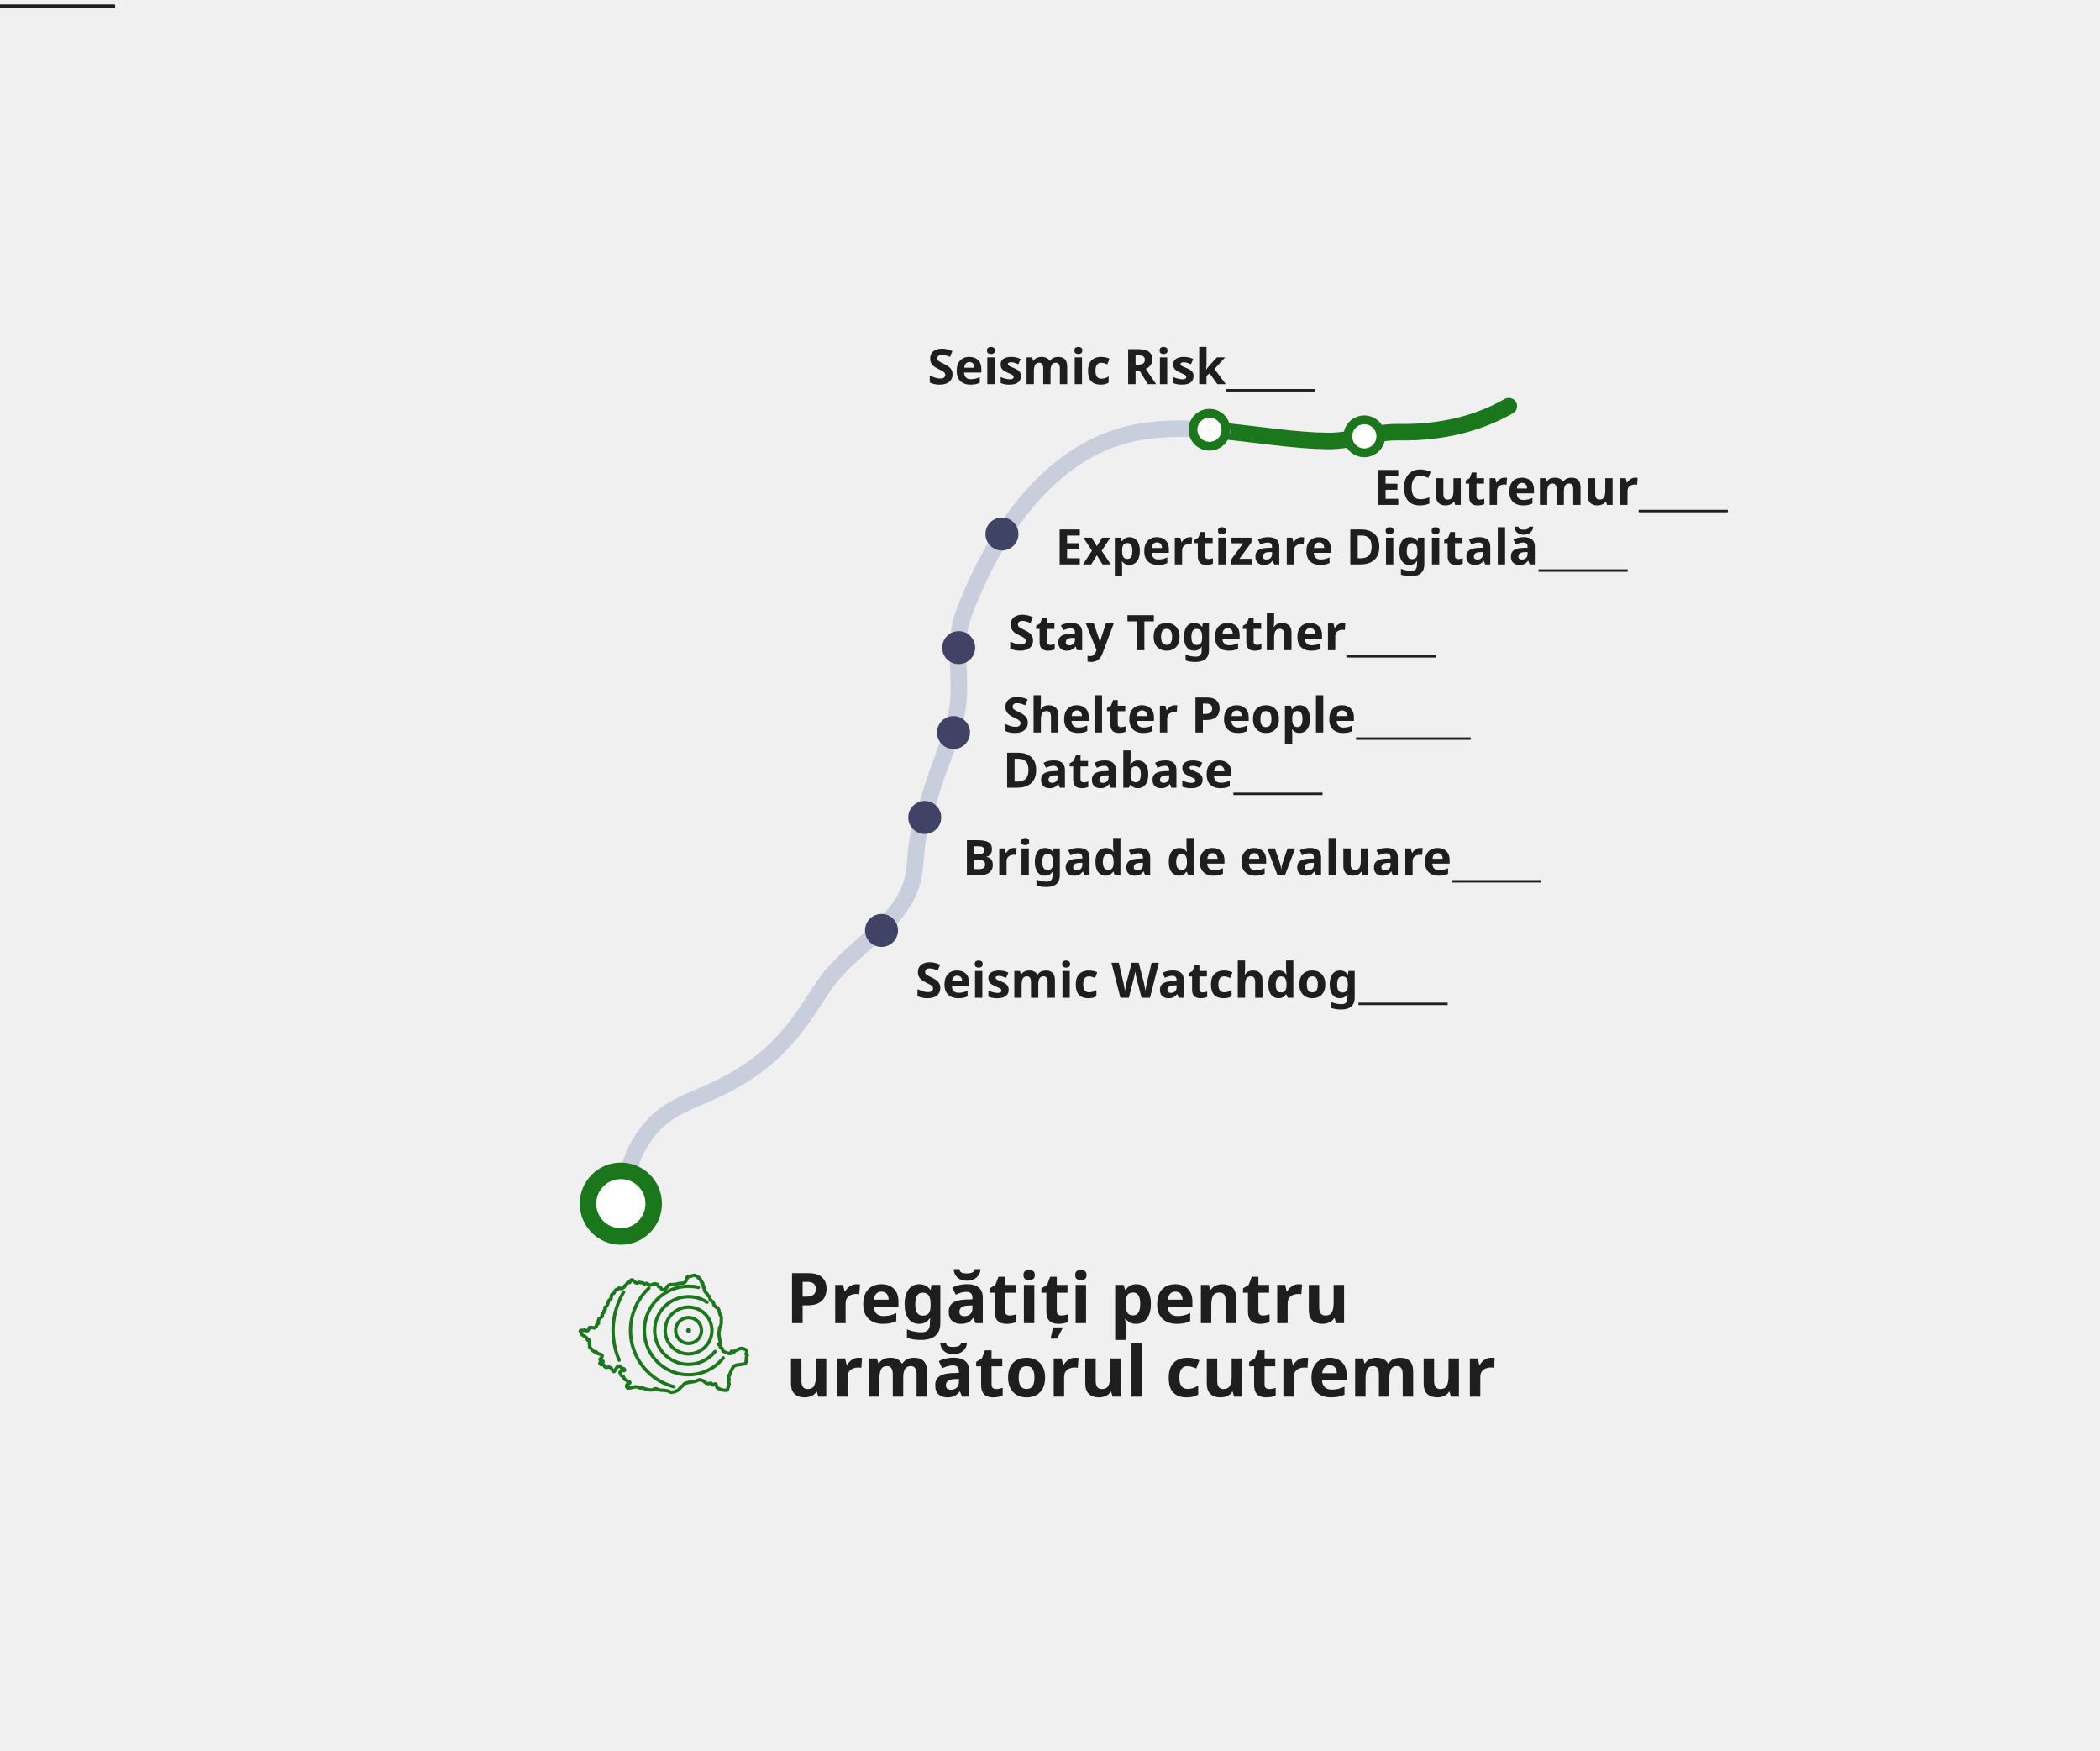
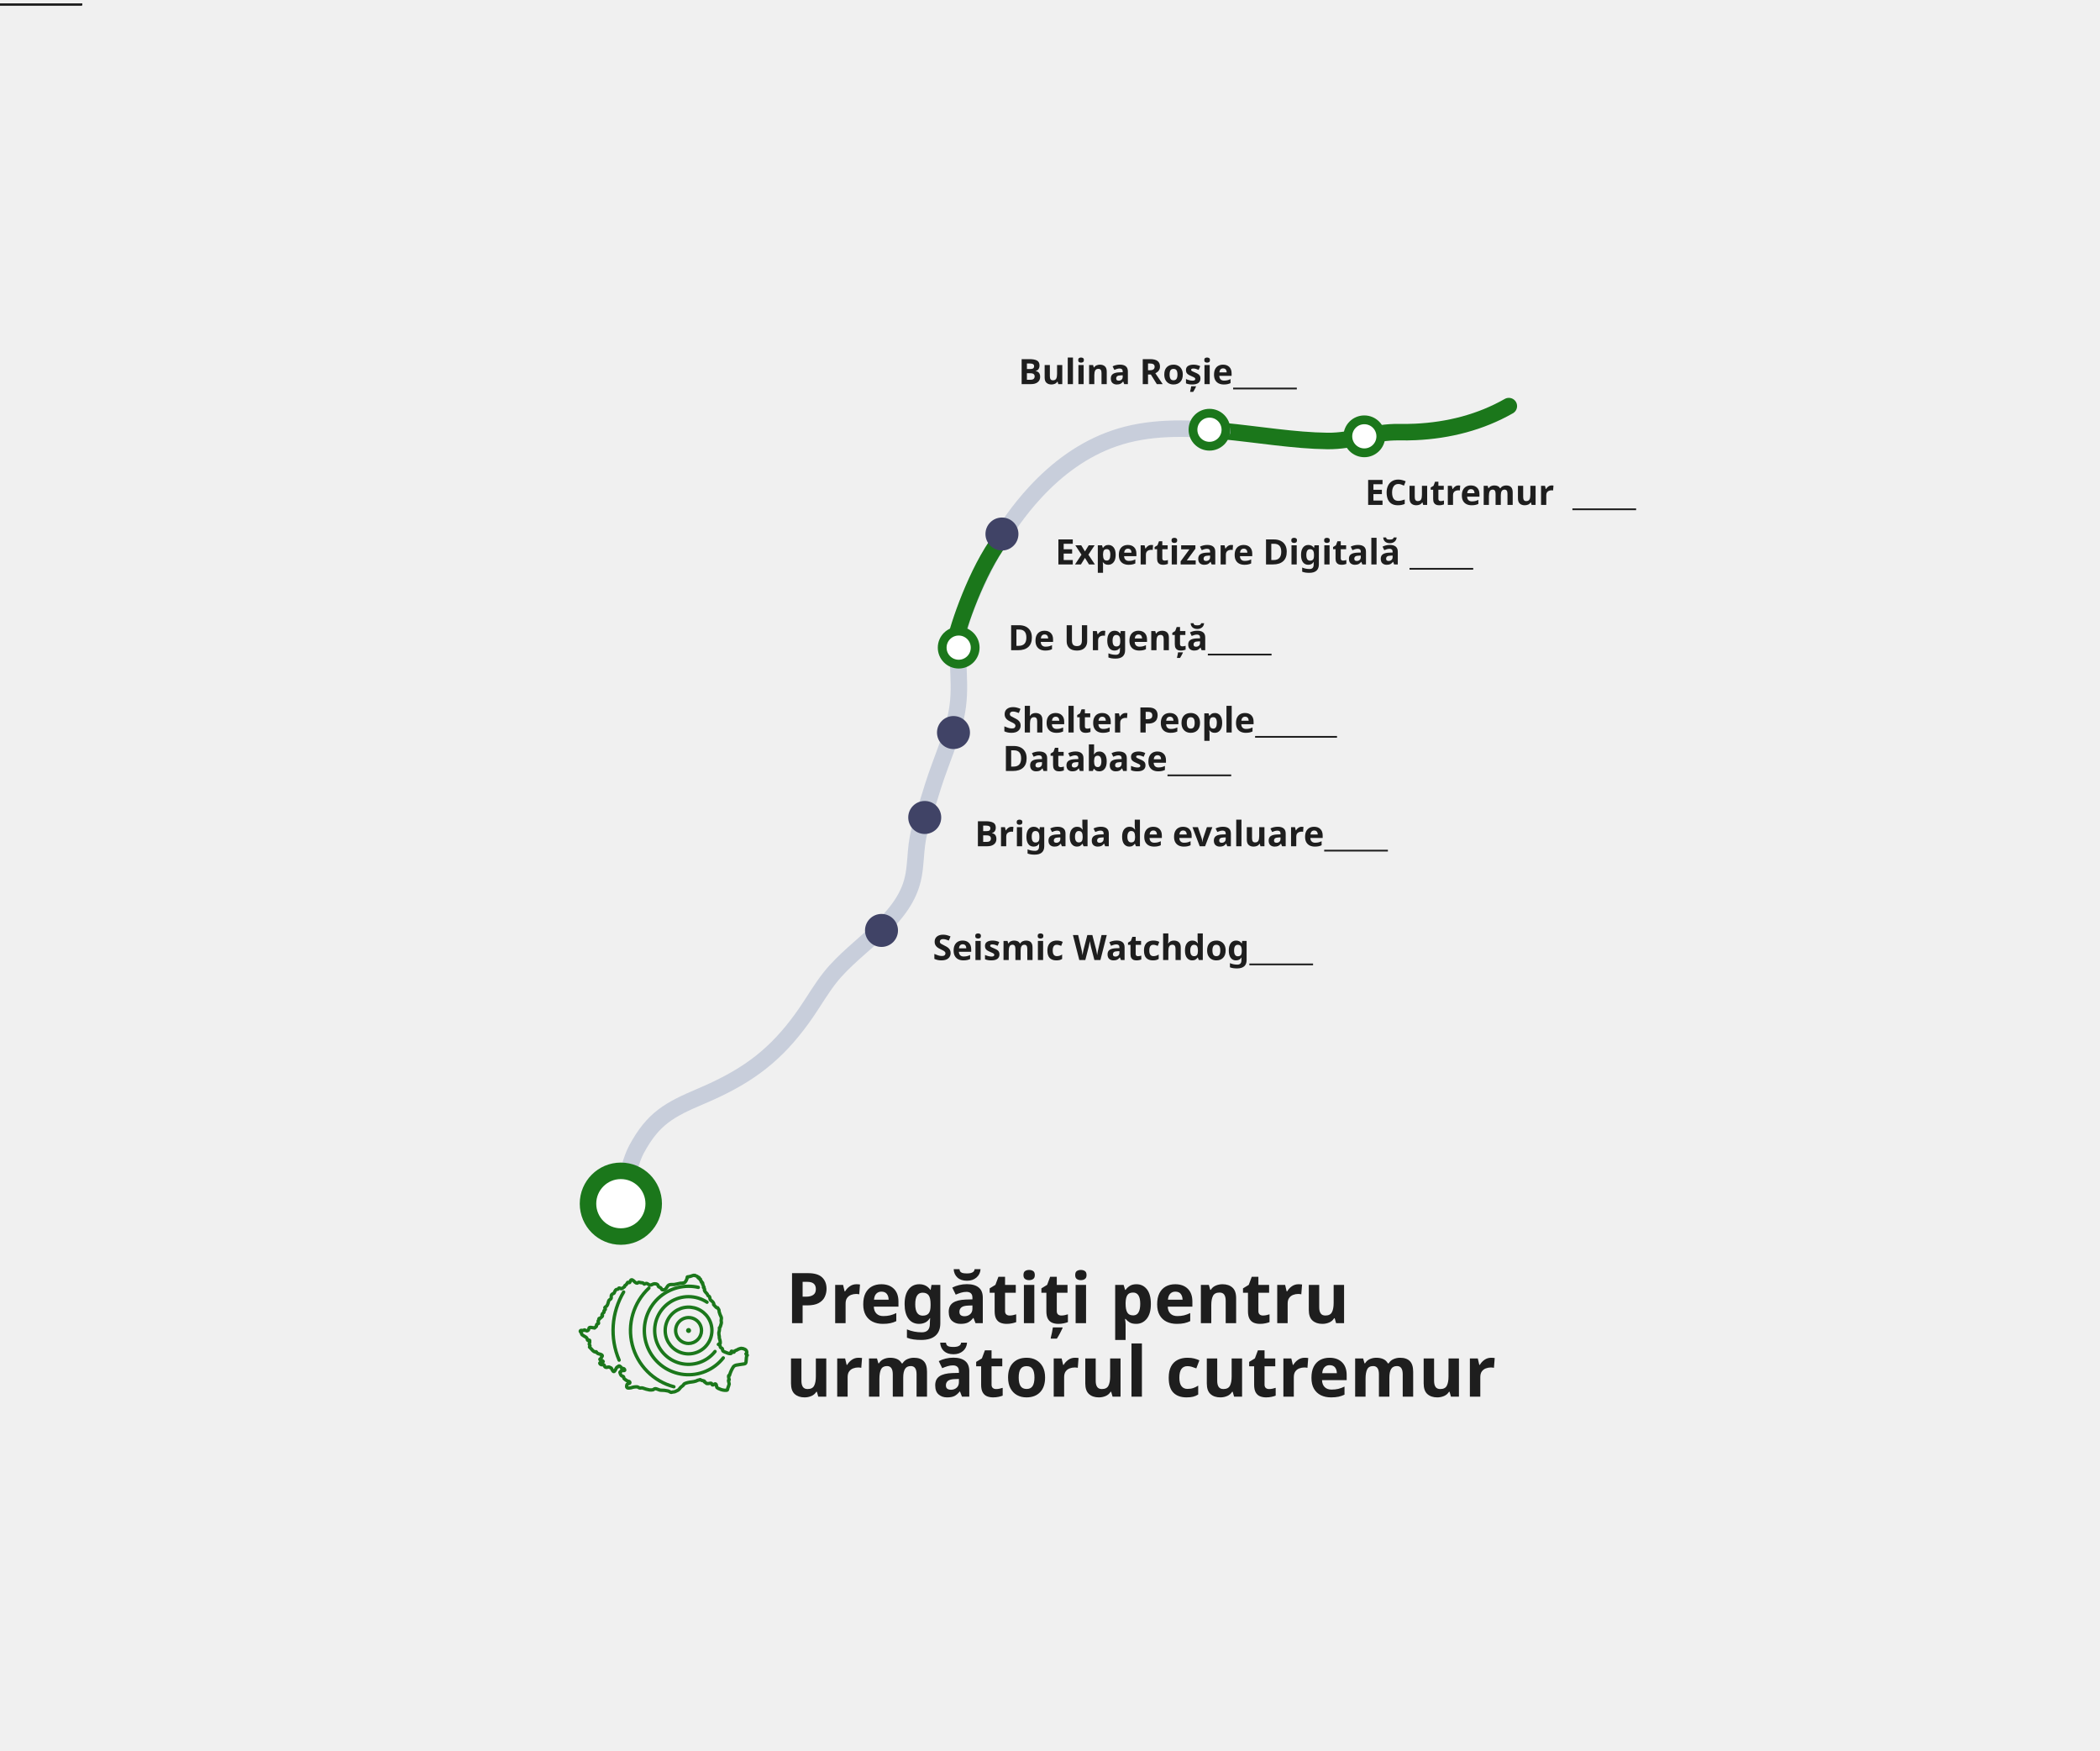
<svg xmlns="http://www.w3.org/2000/svg" viewBox="0 0 1200 1000" fill="none">
  <g id="segment-environment-02-pregatiti-pentru-urmatorul-cutremur">
    <g id="Group 1171">
      <g id="Group 1119">
        <path id="Vector" d="M862.188 232C846.105 241.172 827.861 245.872 808.863 246.751C805.797 246.902 802.731 246.927 799.641 246.877C784.764 246.625 773.154 252.104 758.554 251.928C739.556 251.702 719 248.183 698.494 246.198" stroke="#1B771B" stroke-width="9.428" stroke-miterlimit="10" stroke-linecap="round" stroke-linejoin="round" />
        <path id="Vector_2" d="M698.468 246.199C677.234 244.163 656.024 243.761 636.65 250.471C619.159 256.502 604.132 267.609 591.467 281.33C573.022 301.308 559.552 326.864 550.707 350.587C544.977 365.941 548.571 381.22 547.842 397.026C547.741 399.137 547.565 401.273 547.289 403.409C545.153 419.291 537.79 434.193 533.116 449.195C530.502 457.588 527.914 465.755 525.552 474.224C523.944 479.979 523.592 485.306 523.165 490.709C522.913 493.699 522.662 496.69 522.109 499.781C517.686 525.539 489.742 539.033 474.413 558.282C469.312 564.69 465.266 571.802 460.617 578.537C459.009 580.874 457.401 583.085 455.767 585.221C440.664 604.998 424.858 615.929 400.608 626.233C382.515 633.922 373.217 638.898 363.668 656.69C357.787 667.671 355.149 691.217 352.561 699.711" stroke="#C8CEDB" stroke-width="9.428" stroke-miterlimit="10" stroke-linecap="round" stroke-linejoin="round" />
+         <path id="Vector 2" d="M546 365.5C549 353 560.5 321 574.319 305.066" stroke="#1B771B" stroke-width="9.43" />
        <path id="Vector_3" d="M354.772 706.421C365.139 706.421 373.544 698.016 373.544 687.649C373.544 677.282 365.139 668.877 354.772 668.877C344.404 668.877 336 677.282 336 687.649C336 698.016 344.404 706.421 354.772 706.421Z" fill="white" stroke="#1B771B" stroke-width="9.428" stroke-miterlimit="10" stroke-linecap="round" stroke-linejoin="round" />
        <path id="Vector_4" d="M503.715 540.968C508.919 540.968 513.138 536.749 513.138 531.545C513.138 526.34 508.919 522.121 503.715 522.121C498.51 522.121 494.291 526.34 494.291 531.545C494.291 536.749 498.51 540.968 503.715 540.968Z" fill="#404366" />
        <path id="Vector_5" d="M528.417 476.435C533.621 476.435 537.84 472.216 537.84 467.011C537.84 461.807 533.621 457.588 528.417 457.588C523.212 457.588 518.993 461.807 518.993 467.011C518.993 472.216 523.212 476.435 528.417 476.435Z" fill="#404366" />
-         <path id="Vector_6" d="M544.851 427.911C550.056 427.911 554.275 423.692 554.275 418.487C554.275 413.283 550.056 409.063 544.851 409.063C539.647 409.063 535.428 413.283 535.428 418.487C535.428 423.692 539.647 427.911 544.851 427.911Z" fill="#404366" />
-         <path id="Vector_7" d="M547.818 379.411C553.023 379.411 557.242 375.192 557.242 369.988C557.242 364.783 553.023 360.564 547.818 360.564C542.614 360.564 538.395 364.783 538.395 369.988C538.395 375.192 542.614 379.411 547.818 379.411Z" fill="#404366" />
+         <path id="Vector_6" d="M544.851 427.911C550.056 427.911 554.275 423.691 554.275 418.487C554.275 413.282 550.056 409.063 544.851 409.063C539.647 409.063 535.428 413.282 535.428 418.487C535.428 423.691 539.647 427.911 544.851 427.911Z" fill="#404366" />
+         <path id="Vector_7" d="M547.818 379.411C553.023 379.411 557.242 375.192 557.242 369.988C557.242 364.783 553.023 360.564 547.818 360.564C542.614 360.564 538.395 364.783 538.395 369.988C538.395 375.192 542.614 379.411 547.818 379.411Z" fill="white" stroke="#1B771B" stroke-width="5.026" stroke-miterlimit="10" stroke-linecap="round" stroke-linejoin="round" />
        <path id="Vector_8" d="M572.545 314.5C577.749 314.5 581.968 310.281 581.968 305.077C581.968 299.872 577.749 295.653 572.545 295.653C567.34 295.653 563.121 299.872 563.121 305.077C563.121 310.281 567.34 314.5 572.545 314.5Z" fill="#404366" />
-         <path id="Vector_9" d="M691.131 254.919C696.335 254.919 700.554 250.699 700.554 245.495C700.554 240.291 696.335 236.071 691.131 236.071C685.926 236.071 681.707 240.291 681.707 245.495C681.707 250.699 685.926 254.919 691.131 254.919Z" fill="white" stroke="#1B771B" stroke-width="5.026" stroke-miterlimit="10" stroke-linecap="round" stroke-linejoin="round" />
+         <path id="Vector_9" d="M691.131 254.919C696.335 254.919 700.554 250.699 700.554 245.495C700.554 240.29 696.335 236.071 691.131 236.071C685.926 236.071 681.707 240.29 681.707 245.495C681.707 250.699 685.926 254.919 691.131 254.919Z" fill="white" stroke="#1B771B" stroke-width="5.026" stroke-miterlimit="10" stroke-linecap="round" stroke-linejoin="round" />
        <path id="Vector_10" d="M779.611 258.687C784.816 258.687 789.035 254.468 789.035 249.264C789.035 244.059 784.816 239.84 779.611 239.84C774.407 239.84 770.188 244.059 770.188 249.264C770.188 254.468 774.407 258.687 779.611 258.687Z" fill="white" stroke="#1B771B" stroke-width="5.026" stroke-miterlimit="10" stroke-linecap="round" stroke-linejoin="round" />
      </g>
-       <text class="btn-project" text-decoration="underline" cursor="pointer" data-projectid="1" id="ECutremur" fill="#1E1E1E" xml:space="preserve" style="white-space: pre" font-family="Titillium Web" font-size="28" font-weight="600" letter-spacing="0px">
-         <tspan x="785" y="288.45">ECutremur</tspan>
+       <text class="btn-project" text-decoration="underline" cursor="pointer" data-projectid="1" id="ECutremur" fill="#1E1E1E" xml:space="preserve" style="white-space: pre" font-family="Titillium Web" font-size="20" font-weight="600" letter-spacing="0px">
+         <tspan x="780" y="288.45">ECutremur  </tspan>
      </text>
-       <text class="btn-project" text-decoration="underline" cursor="pointer" data-projectid="2" id="Seismic Risk" fill="#1E1E1E" xml:space="preserve" style="white-space: pre" font-family="Titillium Web" font-size="28" font-weight="600" letter-spacing="0px">
-         <tspan x="530" y="219.45">Seismic Risk</tspan>
+       <text class="btn-project" text-decoration="underline" cursor="pointer" data-projectid="1" id="Bulina RoÈie" fill="#1E1E1E" xml:space="preserve" style="white-space: pre" font-family="Titillium Web" font-size="20" font-weight="600" letter-spacing="0px">
+         <tspan x="582" y="219.45">Bulina Roșie</tspan>
      </text>
-       <text class="btn-project" text-decoration="underline" cursor="pointer" data-projectid="3" id="Expertizare DigitalÄ" fill="#1E1E1E" xml:space="preserve" style="white-space: pre" font-family="Titillium Web" font-size="28" font-weight="600" letter-spacing="0px">
-         <tspan x="603" y="322.45">Expertizare Digitală</tspan>
+       <text class="btn-project" text-decoration="underline" cursor="pointer" data-projectid="1" id="Expertizare DigitalÄ" fill="#1E1E1E" xml:space="preserve" style="white-space: pre" font-family="Titillium Web" font-size="20" font-weight="600" letter-spacing="0px">
+         <tspan x="603" y="322.45">Expertizare Digitală </tspan>
      </text>
-       <text class="btn-project" text-decoration="underline" cursor="pointer" data-projectid="4" id="Stay Together" fill="#1E1E1E" xml:space="preserve" style="white-space: pre" font-family="Titillium Web" font-size="28" font-weight="600" letter-spacing="0px">
-         <tspan x="576" y="371.45">Stay Together</tspan>
+       <text class="btn-project" text-decoration="underline" cursor="pointer" data-projectid="1" id="De UrgenÈÄ" fill="#1E1E1E" xml:space="preserve" style="white-space: pre" font-family="Titillium Web" font-size="20" font-weight="600" letter-spacing="0px">
+         <tspan x="576" y="371.45">De Urgență</tspan>
      </text>
-       <text class="btn-project" text-decoration="underline" cursor="pointer" data-projectid="5" id="Shelter Peopleâ¨Database" fill="#1E1E1E" xml:space="preserve" style="white-space: pre" font-family="Titillium Web" font-size="28" font-weight="600" letter-spacing="0px">
-         <tspan x="573" y="418.45">Shelter People</tspan>
-         <tspan x="573" y="450">Database</tspan>
+       <text class="btn-project" text-decoration="underline" cursor="pointer" data-projectid="1" id="Shelter Peopleâ¨Database" fill="#1E1E1E" xml:space="preserve" style="white-space: pre" font-family="Titillium Web" font-size="20" font-weight="600" letter-spacing="0px">
+         <tspan x="573" y="418.45">Shelter People + </tspan>
+         <tspan x="573" y="440.45">Database</tspan>
      </text>
-       <text class="btn-project" text-decoration="underline" cursor="pointer" data-projectid="6" id="Brigada de evaluare" fill="#1E1E1E" xml:space="preserve" style="white-space: pre" font-family="Titillium Web" font-size="28" font-weight="600" letter-spacing="0px">
-         <tspan x="550" y="500">Brigada de evaluare</tspan>
+       <text class="btn-project" text-decoration="underline" cursor="pointer" data-projectid="1" id="Brigada de evaluare" fill="#1E1E1E" xml:space="preserve" style="white-space: pre" font-family="Titillium Web" font-size="20" font-weight="600" letter-spacing="0px">
+         <tspan x="557" y="483.45">Brigada de evaluare</tspan>
      </text>
-       <text class="btn-project" text-decoration="underline" cursor="pointer" data-projectid="7" id="Seismic Watchdog" fill="#1E1E1E" xml:space="preserve" style="white-space: pre" font-family="Titillium Web" font-size="28" font-weight="600" letter-spacing="0px">
-         <tspan x="523" y="570">Seismic Watchdog</tspan>
+       <text class="btn-project" text-decoration="underline" cursor="pointer" data-projectid="1" id="Seismic Watchdog" fill="#1E1E1E" xml:space="preserve" style="white-space: pre" font-family="Titillium Web" font-size="20" font-weight="600" letter-spacing="0px">
+         <tspan x="533" y="548.45">Seismic+ Watchdog</tspan>
      </text>
      <text id="PregÄtiÈi pentru â¨urmÄtorul cutremur" fill="#1E1E1E" xml:space="preserve" style="white-space: pre" font-family="Titillium Web" font-size="40" font-weight="600" letter-spacing="0px">
-         <tspan x="449" y="755.9">Pregătiți pentru</tspan>
+         <tspan x="449" y="755.9">Pregătiți pentru  + </tspan>
        <tspan x="449" y="797.9">următorul cutremur</tspan>
      </text>
      <g id="icon-pregatiti-pentru-urmatorul-cutremur 1">
-         <path id="Vector_11" d="M416.999 785.269C416.999 785.43 416.886 785.591 416.87 785.768C415.807 785.188 416.628 788.007 416.677 788.248C415.823 787.942 416.677 790.246 416.677 790.648C416.464 791.487 416.195 792.31 415.871 793.113C415.71 793.966 415.871 794.224 414.937 794.256C413.612 794.307 412.296 794.031 411.104 793.451C410.57 793.296 410.08 793.02 409.67 792.645C409.364 792.227 409.525 791.035 408.978 790.68C408.43 790.326 407.979 791.083 407.625 791.164C406.562 791.389 407.094 790.616 406.417 790.246C406.095 790.085 405.386 790.358 405 790.374C404.61 790.431 404.214 790.431 403.824 790.374C403.599 790.278 403.599 790.181 403.405 790.052C403.248 789.949 403.098 789.836 402.954 789.714C402.809 789.585 402.697 789.601 402.552 789.456C402.407 789.311 402.552 789.118 402.552 789.102C402.149 788.78 401.537 788.812 400.941 788.587C400.683 788.587 400.458 788.232 400.2 788.168C399.942 788.104 399.846 788.297 399.636 788.313C398.968 788.416 398.324 788.639 397.736 788.973C396.871 789.247 395.981 789.43 395.079 789.521C393.773 789.624 392.491 789.928 391.278 790.423C390.73 790.68 390.666 791.115 390.295 791.502C389.925 791.889 389.345 792.13 388.975 792.565C388.266 793.402 387.831 794.176 386.8 794.514C386.412 794.664 386.036 794.842 385.673 795.045C385.258 795.158 384.831 795.223 384.401 795.238C383.756 795.367 383.643 795.593 382.983 795.238C382.59 794.955 382.148 794.747 381.679 794.626C380.385 794.327 379.06 794.187 377.733 794.208C376.525 794.208 375.414 793.241 374.302 793.354C373.851 793.354 373.577 793.821 373.159 793.95C372.507 794.079 371.839 794.112 371.178 794.047C369.854 793.803 368.556 793.442 367.296 792.967C366.7 792.774 366.411 792.967 365.814 792.967C365.219 792.967 364.751 792.436 364.204 792.307C363.006 792.219 361.803 792.389 360.677 792.807C359.259 793.048 357.697 793.306 358.148 791.454C358.325 790.713 358.422 790.713 359.082 790.487C359.743 790.262 360.194 790.133 359.855 789.489C359.678 789.118 358.97 789.15 358.583 788.957C357.94 788.623 357.34 788.212 356.795 787.733C356.248 787.266 356.618 787.266 356.377 786.702C356.135 786.139 356.022 786.38 355.539 786.155C355.113 785.968 354.777 785.621 354.605 785.188C354.605 785.043 354.251 784.27 354.251 784.19C354.251 783.594 354.396 783.836 354.653 783.562C354.911 783.288 354.895 783.562 354.975 783.433C355.056 783.304 354.975 783.159 354.975 783.095C355.281 782.805 355.201 782.644 355.732 782.724C356.264 782.805 356.264 783.224 356.715 782.982C357.166 782.74 357.037 782.595 356.86 782.273C356.538 781.694 356.087 781.903 355.555 781.71C355.024 781.516 354.379 780.099 353.59 780.389C353.397 780.389 353.252 780.776 353.075 780.888C352.898 781.001 352.672 780.888 352.559 781.049C352.228 781.442 351.966 781.888 351.786 782.37C351.19 783.433 350.804 784.158 350.047 782.918C349.882 782.683 349.737 782.435 349.612 782.177C349.322 781.468 349.258 781.5 348.581 781.21C347.905 780.92 348.066 780.92 347.583 780.969C347.1 781.017 346.439 781.42 345.827 780.969C345.215 780.518 345.505 780.083 345.151 779.777C344.797 779.471 344.152 779.777 343.669 779.632C343.186 779.487 342.365 778.956 342.88 778.504C343.395 778.053 345.715 778.36 344.184 777.345C343.862 777.152 342.703 776.894 342.783 776.54C342.864 776.185 343.17 776.379 343.331 776.185C343.486 775.993 343.606 775.775 343.685 775.541C343.766 775.38 343.685 775.235 343.766 775.074C343.857 775.016 343.954 774.967 344.056 774.929C344.201 774.51 344.313 774.43 343.798 773.995C343.283 773.56 342.026 773.576 341.334 773.061C341.06 772.851 340.931 772.336 340.593 772.207C340.255 772.078 340.384 772.465 340.287 772.433L339.981 772.304C339.047 772.127 338.274 771.031 337.662 770.371C337.662 770.371 336.889 769.791 336.872 769.727C336.728 769.389 337.146 769.26 337.13 768.873C337.114 768.487 336.744 768.261 336.711 767.891C336.769 767.541 336.855 767.196 336.969 766.86C337.009 766.502 337.009 766.14 336.969 765.781C336.728 765.362 336.679 765.781 336.518 765.781C336.357 765.781 336.405 766.087 335.954 765.781C335.503 765.475 335.665 765.04 335.471 764.67C335.02 763.848 334.36 763.687 333.651 763.22C333.289 763.028 332.948 762.795 332.637 762.528C332.331 762.205 332.315 761.69 332.089 761.32C331.864 760.949 331.155 760.466 331.912 760.063C332.221 760.007 332.537 760.007 332.846 760.063C333.055 760.08 333.265 760.08 333.474 760.063C333.587 760.063 333.619 759.79 333.716 759.774C334.489 759.645 335.149 760.772 336.003 760.047C336.003 760.047 336.438 759.403 336.405 759.484C336.441 759.207 336.511 758.937 336.615 758.678C336.985 758.066 337.887 758.372 338.37 758.437C338.853 758.501 339.079 758.566 339.304 758.566C339.53 758.566 339.449 758.759 339.739 758.678C340.029 758.598 340.11 758.211 340.255 758.082C340.4 757.954 340.545 758.082 340.722 757.841C340.899 757.599 340.802 757.245 340.867 756.955C341.124 756.037 341.447 756.665 341.897 756.166C342.348 755.667 341.64 755.248 341.753 754.781C341.753 754.571 342.059 754.41 342.139 754.185C342.22 753.959 342.139 753.476 342.316 753.251C342.493 753.025 342.735 753.251 342.977 753.138C343.218 753.025 343.25 752.784 343.428 752.623C343.605 752.462 344.265 752.139 344.297 751.608C344.297 751.608 343.975 751.415 343.959 751.238C344.018 751.013 344.105 750.797 344.217 750.593C344.474 750.094 344.909 750.078 345.119 749.707C345.328 749.337 345.038 749.144 345.119 748.854C345.199 748.564 346.004 748.435 345.908 747.71C345.908 747.517 345.57 747.308 345.57 747.227C345.57 746.712 346.375 746.47 346.665 746.148C347.067 745.64 347.343 745.044 347.47 744.409C347.558 744.01 347.671 743.617 347.808 743.233C348.114 742.524 348.501 742.54 348.952 742.106C349.773 741.332 348.726 740.157 349.87 739.319C350.224 739.045 350.675 738.981 350.949 738.675C351.08 738.409 351.193 738.135 351.287 737.854C351.593 737.274 351.803 736.694 352.576 736.565C353.349 736.436 352.914 736.662 353.461 736.163C353.703 735.937 353.461 735.824 353.928 735.824C354.396 735.824 354.573 736.211 354.943 736.227C355.314 736.243 355.7 735.953 356.054 735.679C356.374 735.494 356.671 735.272 356.94 735.019C357.021 734.922 356.94 734.584 357.15 734.359C357.359 734.133 357.568 734.198 357.713 734.053C357.903 733.836 358.075 733.604 358.229 733.36C358.358 733.183 358.631 732.539 358.712 732.507C358.792 732.474 359.227 732.941 359.678 732.748C360.129 732.555 360.065 731.572 360.564 731.234C361.063 730.896 361.595 731.363 361.949 731.621C362.69 732.184 363.238 733.231 364.301 732.99C364.413 732.99 364.526 732.651 364.687 732.603C365.17 732.41 365.718 732.7 366.201 732.764C366.684 732.829 367.167 732.764 367.683 733.119C367.86 733.264 367.956 733.537 368.118 733.586C368.279 733.634 368.842 733.231 369.165 733.199C370.163 733.102 370.775 734.262 371.806 734.149C372.308 734.001 372.794 733.801 373.255 733.553C373.693 733.367 374.181 733.333 374.64 733.457C374.895 733.469 375.144 733.538 375.37 733.658C375.595 733.777 375.792 733.945 375.945 734.149C376.235 734.632 375.945 734.842 376.589 735.212C377.233 735.583 377.395 735.502 377.765 735.969C378.135 736.436 378.103 736.952 378.957 736.887C380.648 736.775 380.712 735.663 381.647 734.584C382.581 733.505 384.255 733.924 385.319 733.811C386.382 733.698 387.606 733.296 388.781 733.102C389.297 733.102 389.876 733.102 390.392 732.957C390.624 732.954 390.852 732.896 391.056 732.787C391.261 732.677 391.436 732.52 391.568 732.329C392.215 731.545 392.618 730.587 392.727 729.575C392.738 729.541 392.759 729.512 392.789 729.491C392.818 729.471 392.853 729.461 392.888 729.463C393.553 729.417 394.208 729.281 394.837 729.06C395.288 728.963 395.836 728.625 396.27 728.577C396.705 728.528 396.866 728.834 397.076 728.577C397.188 728.851 397.253 728.754 397.494 728.818C397.728 728.856 397.952 728.938 398.155 729.06C398.397 729.189 398.847 729.382 398.864 729.865C399.234 729.285 400.039 730.316 399.443 730.413C399.669 730.848 400.055 730.413 400.265 730.815C400.265 730.815 400.152 731.234 400.265 731.395C400.377 731.556 400.732 731.814 400.893 732.104C401.054 732.394 400.7 732.329 400.78 732.442C400.86 732.555 400.99 732.442 401.183 732.587C401.376 732.732 401.746 732.925 401.392 733.28C401.924 733.505 401.392 733.618 401.489 733.811C401.585 734.004 401.891 734.069 401.891 734.407C401.891 734.745 401.891 734.987 402.31 735.277C402.181 735.277 402.085 735.438 401.956 735.486C402.23 735.744 403.067 736.855 402.503 736.968C402.713 738.127 404.001 738.739 404.323 739.657C404.517 740.205 404.581 740.205 405.016 740.479C405.451 740.753 405.419 740.64 405.531 741.026C405.531 741.026 405.628 741.494 405.628 741.542C405.645 741.745 405.688 741.945 405.757 742.138C405.982 742.766 406.224 742.846 406.691 743.201C407.158 743.555 408.301 744.811 407.77 745.246C407.915 745.439 408.221 745.778 408.301 745.858L408.656 746.229C408.978 746.583 409.59 747.388 410.105 747.114C410.266 747.614 410.701 747.936 410.846 748.467C410.991 748.999 410.846 749.112 410.975 749.498C411.234 750.488 411.607 751.445 412.086 752.349C412.424 753.202 412.086 753.621 412.086 754.346C412.086 755.071 412.376 755.586 412.086 756.295C411.943 756.879 411.765 757.455 411.555 758.018C411.555 758.163 411.249 758.308 411.168 758.437C410.927 758.872 411.168 758.646 411.168 759.194C411.101 759.94 410.966 760.678 410.766 761.4C410.769 762.106 410.856 762.808 411.023 763.494C411.044 763.724 411.044 763.956 411.023 764.187C411.09 764.674 411.219 765.15 411.41 765.604C411.561 766.214 411.61 766.846 411.555 767.472C411.329 767.746 410.798 767.585 410.492 768.036C410.703 768.098 410.899 768.203 411.068 768.345C411.237 768.486 411.375 768.66 411.474 768.857C411.635 769.244 411.474 769.485 411.797 769.84C412.118 770.194 412.489 770.033 412.747 770.484C413.004 770.935 412.747 771.434 413.133 771.805C413.52 772.175 414.824 772.61 415.533 772.9C416.241 773.19 417.45 773.592 417.949 773.029C417.289 772.9 417.643 772.497 417.836 772.255C418.029 772.014 417.723 771.949 418.174 771.901C418.41 771.985 418.637 772.093 418.851 772.223C419.092 772.336 419.092 772.61 419.414 772.481C419.737 772.352 419.414 772.078 419.608 771.949C420.07 771.662 420.561 771.425 421.073 771.241C421.647 770.857 422.286 770.579 422.958 770.419C423.148 770.364 423.342 770.321 423.537 770.291C424.281 770.306 425.01 770.499 425.663 770.854C425.968 771.003 426.228 771.231 426.415 771.515C426.602 771.798 426.709 772.126 426.726 772.465C426.726 772.835 426.726 773.528 426.259 773.415C426.388 773.769 426.565 774.236 427.032 774.204C426.388 774.687 426.469 776.362 426.388 777.135C426.308 777.909 426.388 778.746 425.696 779.036C425.003 779.326 423.666 779.31 422.845 779.519C421.476 779.857 420.123 779.632 419.108 780.792C418.193 782.174 417.482 783.682 416.999 785.269Z" stroke="#1B771B" stroke-width="1.929" stroke-linecap="round" stroke-linejoin="round" />
+         <path id="Vector_11" d="M416.999 785.269C416.999 785.43 416.886 785.591 416.87 785.768C415.807 785.188 416.628 788.007 416.677 788.248C415.823 787.942 416.677 790.246 416.677 790.648C416.464 791.487 416.195 792.31 415.871 793.112C415.71 793.966 415.871 794.224 414.937 794.256C413.612 794.307 412.296 794.03 411.104 793.451C410.57 793.296 410.08 793.02 409.67 792.645C409.364 792.227 409.525 791.035 408.978 790.68C408.43 790.326 407.979 791.083 407.625 791.164C406.562 791.389 407.094 790.616 406.417 790.246C406.095 790.085 405.386 790.358 405 790.374C404.61 790.431 404.214 790.431 403.824 790.374C403.599 790.278 403.599 790.181 403.405 790.052C403.248 789.949 403.098 789.836 402.954 789.714C402.809 789.585 402.697 789.601 402.552 789.456C402.407 789.311 402.552 789.118 402.552 789.102C402.149 788.78 401.537 788.812 400.941 788.587C400.683 788.587 400.458 788.232 400.2 788.168C399.942 788.104 399.846 788.297 399.636 788.313C398.968 788.415 398.324 788.639 397.736 788.973C396.871 789.247 395.981 789.43 395.079 789.521C393.773 789.624 392.491 789.928 391.278 790.423C390.73 790.68 390.666 791.115 390.295 791.502C389.925 791.888 389.345 792.13 388.975 792.565C388.266 793.402 387.831 794.175 386.8 794.514C386.412 794.664 386.036 794.842 385.673 795.045C385.258 795.158 384.831 795.223 384.401 795.238C383.756 795.367 383.643 795.593 382.983 795.238C382.59 794.955 382.148 794.747 381.679 794.626C380.385 794.327 379.06 794.187 377.733 794.208C376.525 794.208 375.414 793.241 374.302 793.354C373.851 793.354 373.577 793.821 373.159 793.95C372.507 794.079 371.839 794.111 371.178 794.047C369.854 793.803 368.556 793.442 367.296 792.967C366.7 792.774 366.411 792.967 365.814 792.967C365.219 792.967 364.751 792.436 364.204 792.307C363.006 792.219 361.803 792.389 360.677 792.806C359.259 793.048 357.697 793.306 358.148 791.454C358.325 790.713 358.422 790.713 359.082 790.487C359.743 790.262 360.194 790.133 359.855 789.489C359.678 789.118 358.97 789.15 358.583 788.957C357.94 788.622 357.34 788.212 356.795 787.733C356.248 787.266 356.618 787.266 356.377 786.702C356.135 786.139 356.022 786.38 355.539 786.155C355.113 785.968 354.777 785.621 354.605 785.188C354.605 785.043 354.251 784.27 354.251 784.19C354.251 783.594 354.396 783.836 354.653 783.562C354.911 783.288 354.895 783.562 354.975 783.433C355.056 783.304 354.975 783.159 354.975 783.095C355.281 782.805 355.201 782.644 355.732 782.724C356.264 782.805 356.264 783.224 356.715 782.982C357.166 782.74 357.037 782.595 356.86 782.273C356.538 781.694 356.087 781.903 355.555 781.709C355.024 781.516 354.379 780.099 353.59 780.389C353.397 780.389 353.252 780.776 353.075 780.888C352.898 781.001 352.672 780.888 352.559 781.049C352.228 781.442 351.966 781.888 351.786 782.37C351.19 783.433 350.804 784.158 350.047 782.918C349.882 782.683 349.737 782.435 349.612 782.177C349.322 781.468 349.258 781.5 348.581 781.21C347.905 780.92 348.066 780.92 347.583 780.969C347.1 781.017 346.439 781.42 345.827 780.969C345.215 780.518 345.505 780.083 345.151 779.777C344.797 779.471 344.152 779.777 343.669 779.632C343.186 779.487 342.365 778.955 342.88 778.504C343.395 778.053 345.715 778.36 344.184 777.345C343.862 777.152 342.703 776.894 342.783 776.54C342.864 776.185 343.17 776.379 343.331 776.185C343.486 775.993 343.606 775.775 343.685 775.541C343.766 775.38 343.685 775.235 343.766 775.074C343.857 775.016 343.954 774.967 344.056 774.929C344.201 774.51 344.313 774.43 343.798 773.995C343.283 773.56 342.026 773.576 341.334 773.061C341.06 772.851 340.931 772.336 340.593 772.207C340.255 772.078 340.384 772.465 340.287 772.433L339.981 772.304C339.047 772.127 338.274 771.031 337.662 770.371C337.662 770.371 336.889 769.791 336.872 769.727C336.728 769.389 337.146 769.26 337.13 768.873C337.114 768.487 336.744 768.261 336.711 767.891C336.769 767.541 336.855 767.196 336.969 766.86C337.009 766.502 337.009 766.139 336.969 765.781C336.728 765.362 336.679 765.781 336.518 765.781C336.357 765.781 336.405 766.087 335.954 765.781C335.503 765.475 335.665 765.04 335.471 764.67C335.02 763.848 334.36 763.687 333.651 763.22C333.289 763.028 332.948 762.795 332.637 762.528C332.331 762.205 332.315 761.69 332.089 761.32C331.864 760.949 331.155 760.466 331.912 760.063C332.221 760.007 332.537 760.007 332.846 760.063C333.055 760.08 333.265 760.08 333.474 760.063C333.587 760.063 333.619 759.79 333.716 759.774C334.489 759.645 335.149 760.772 336.003 760.047C336.003 760.047 336.438 759.403 336.405 759.484C336.441 759.207 336.511 758.937 336.615 758.678C336.985 758.066 337.887 758.372 338.37 758.437C338.853 758.501 339.079 758.566 339.304 758.566C339.53 758.566 339.449 758.759 339.739 758.678C340.029 758.598 340.11 758.211 340.255 758.082C340.4 757.954 340.545 758.082 340.722 757.841C340.899 757.599 340.802 757.245 340.867 756.955C341.124 756.037 341.447 756.665 341.897 756.166C342.348 755.667 341.64 755.248 341.753 754.781C341.753 754.571 342.059 754.41 342.139 754.185C342.22 753.959 342.139 753.476 342.316 753.251C342.493 753.025 342.735 753.251 342.977 753.138C343.218 753.025 343.25 752.784 343.428 752.623C343.605 752.462 344.265 752.139 344.297 751.608C344.297 751.608 343.975 751.415 343.959 751.237C344.018 751.013 344.105 750.797 344.217 750.593C344.474 750.094 344.909 750.078 345.119 749.707C345.328 749.337 345.038 749.144 345.119 748.854C345.199 748.564 346.004 748.435 345.908 747.71C345.908 747.517 345.57 747.308 345.57 747.227C345.57 746.712 346.375 746.47 346.665 746.148C347.067 745.64 347.343 745.044 347.47 744.409C347.558 744.01 347.671 743.617 347.808 743.233C348.114 742.524 348.501 742.54 348.952 742.106C349.773 741.332 348.726 740.157 349.87 739.319C350.224 739.045 350.675 738.981 350.949 738.675C351.08 738.409 351.193 738.135 351.287 737.854C351.593 737.274 351.803 736.694 352.576 736.565C353.349 736.436 352.914 736.662 353.461 736.163C353.703 735.937 353.461 735.824 353.928 735.824C354.396 735.824 354.573 736.211 354.943 736.227C355.314 736.243 355.7 735.953 356.054 735.679C356.374 735.494 356.671 735.272 356.94 735.019C357.021 734.922 356.94 734.584 357.15 734.359C357.359 734.133 357.568 734.198 357.713 734.053C357.903 733.836 358.075 733.604 358.229 733.36C358.358 733.183 358.631 732.539 358.712 732.507C358.792 732.474 359.227 732.941 359.678 732.748C360.129 732.555 360.065 731.572 360.564 731.234C361.063 730.896 361.595 731.363 361.949 731.621C362.69 732.184 363.238 733.231 364.301 732.99C364.413 732.99 364.526 732.651 364.687 732.603C365.17 732.41 365.718 732.7 366.201 732.764C366.684 732.829 367.167 732.764 367.683 733.119C367.86 733.263 367.956 733.537 368.118 733.586C368.279 733.634 368.842 733.231 369.165 733.199C370.163 733.102 370.775 734.262 371.806 734.149C372.308 734.001 372.794 733.801 373.255 733.553C373.693 733.367 374.181 733.333 374.64 733.457C374.895 733.469 375.144 733.538 375.37 733.658C375.595 733.777 375.792 733.945 375.945 734.149C376.235 734.632 375.945 734.842 376.589 735.212C377.233 735.583 377.395 735.502 377.765 735.969C378.135 736.436 378.103 736.952 378.957 736.887C380.648 736.775 380.712 735.663 381.647 734.584C382.581 733.505 384.255 733.924 385.319 733.811C386.382 733.698 387.606 733.296 388.781 733.102C389.297 733.102 389.876 733.102 390.392 732.957C390.624 732.954 390.852 732.896 391.056 732.787C391.261 732.677 391.436 732.52 391.568 732.329C392.215 731.544 392.618 730.587 392.727 729.575C392.738 729.541 392.759 729.512 392.789 729.491C392.818 729.471 392.853 729.461 392.888 729.463C393.553 729.417 394.208 729.281 394.837 729.06C395.288 728.963 395.836 728.625 396.27 728.577C396.705 728.528 396.866 728.834 397.076 728.577C397.188 728.85 397.253 728.754 397.494 728.818C397.728 728.856 397.952 728.938 398.155 729.06C398.397 729.189 398.847 729.382 398.864 729.865C399.234 729.285 400.039 730.316 399.443 730.413C399.669 730.848 400.055 730.413 400.265 730.815C400.265 730.815 400.152 731.234 400.265 731.395C400.377 731.556 400.732 731.814 400.893 732.104C401.054 732.394 400.7 732.329 400.78 732.442C400.86 732.555 400.99 732.442 401.183 732.587C401.376 732.732 401.746 732.925 401.392 733.28C401.924 733.505 401.392 733.618 401.489 733.811C401.585 734.004 401.891 734.069 401.891 734.407C401.891 734.745 401.891 734.987 402.31 735.277C402.181 735.277 402.085 735.438 401.956 735.486C402.23 735.744 403.067 736.855 402.503 736.968C402.713 738.127 404.001 738.739 404.323 739.657C404.517 740.205 404.581 740.205 405.016 740.479C405.451 740.753 405.419 740.64 405.531 741.026C405.531 741.026 405.628 741.494 405.628 741.542C405.645 741.745 405.688 741.945 405.757 742.138C405.982 742.766 406.224 742.846 406.691 743.201C407.158 743.555 408.301 744.811 407.77 745.246C407.915 745.439 408.221 745.778 408.301 745.858L408.656 746.229C408.978 746.583 409.59 747.388 410.105 747.114C410.266 747.614 410.701 747.936 410.846 748.467C410.991 748.999 410.846 749.112 410.975 749.498C411.234 750.488 411.607 751.445 412.086 752.349C412.424 753.202 412.086 753.621 412.086 754.346C412.086 755.071 412.376 755.586 412.086 756.295C411.943 756.879 411.765 757.454 411.555 758.018C411.555 758.163 411.249 758.308 411.168 758.437C410.927 758.872 411.168 758.646 411.168 759.194C411.101 759.94 410.966 760.678 410.766 761.4C410.769 762.106 410.856 762.808 411.023 763.494C411.044 763.724 411.044 763.956 411.023 764.186C411.09 764.674 411.219 765.15 411.41 765.604C411.561 766.214 411.61 766.846 411.555 767.472C411.329 767.746 410.798 767.585 410.492 768.036C410.703 768.098 410.899 768.203 411.068 768.345C411.237 768.486 411.375 768.66 411.474 768.857C411.635 769.244 411.474 769.485 411.797 769.84C412.118 770.194 412.489 770.033 412.747 770.484C413.004 770.935 412.747 771.434 413.133 771.805C413.52 772.175 414.824 772.61 415.533 772.9C416.241 773.19 417.45 773.592 417.949 773.029C417.289 772.9 417.643 772.497 417.836 772.255C418.029 772.014 417.723 771.949 418.174 771.901C418.41 771.985 418.637 772.093 418.851 772.223C419.092 772.336 419.092 772.61 419.414 772.481C419.737 772.352 419.414 772.078 419.608 771.949C420.07 771.662 420.561 771.425 421.073 771.241C421.647 770.857 422.286 770.579 422.958 770.419C423.148 770.364 423.342 770.321 423.537 770.291C424.281 770.306 425.01 770.499 425.663 770.854C425.968 771.003 426.228 771.231 426.415 771.515C426.602 771.798 426.709 772.126 426.726 772.465C426.726 772.835 426.726 773.528 426.259 773.415C426.388 773.769 426.565 774.236 427.032 774.204C426.388 774.687 426.469 776.362 426.388 777.135C426.308 777.909 426.388 778.746 425.696 779.036C425.003 779.326 423.666 779.31 422.845 779.519C421.476 779.857 420.123 779.632 419.108 780.791C418.193 782.174 417.482 783.682 416.999 785.269Z" stroke="#1B771B" stroke-width="1.929" stroke-linecap="round" stroke-linejoin="round" />
        <path id="Vector_12" d="M353.785 777.023C351.123 770.791 349.969 764.02 350.416 757.259C350.864 750.497 352.901 743.937 356.362 738.111" stroke="#1B771B" stroke-width="1.929" stroke-linecap="round" stroke-linejoin="round" />
-         <path id="Vector_13" d="M385.078 792.226C379.331 790.725 374.093 787.709 369.909 783.492C365.725 779.276 362.749 774.015 361.291 768.257C359.834 762.499 359.948 756.455 361.622 750.756C363.296 745.057 366.468 739.911 370.808 735.856" stroke="#1B771B" stroke-width="1.929" stroke-linecap="round" stroke-linejoin="round" />
-         <path id="Vector_14" d="M413.296 775.749C410.644 779.11 407.181 781.742 403.232 783.398C399.284 785.054 394.98 785.679 390.723 785.216C386.467 784.752 382.398 783.215 378.899 780.748C375.399 778.28 372.584 774.965 370.718 771.112C368.851 767.258 367.994 762.994 368.227 758.719C368.46 754.444 369.775 750.298 372.05 746.67C374.324 743.043 377.483 740.053 381.23 737.981C384.977 735.909 389.188 734.823 393.47 734.824C395.345 734.819 397.215 735.03 399.043 735.452" stroke="#1B771B" stroke-width="1.929" stroke-linecap="round" stroke-linejoin="round" />
+         <path id="Vector_13" d="M385.078 792.226C379.331 790.725 374.093 787.709 369.909 783.493C365.725 779.276 362.749 774.015 361.291 768.257C359.834 762.499 359.948 756.455 361.622 750.756C363.296 745.057 366.468 739.911 370.808 735.856" stroke="#1B771B" stroke-width="1.929" stroke-linecap="round" stroke-linejoin="round" />
+         <path id="Vector_14" d="M413.296 775.749C410.643 779.11 407.18 781.742 403.232 783.398C399.284 785.054 394.979 785.679 390.723 785.216C386.466 784.752 382.398 783.215 378.898 780.748C375.399 778.28 372.584 774.965 370.717 771.112C368.85 767.258 367.993 762.994 368.226 758.719C368.459 754.444 369.775 750.298 372.049 746.67C374.324 743.043 377.483 740.053 381.229 737.981C384.976 735.909 389.188 734.823 393.469 734.824C395.345 734.819 397.215 735.03 399.042 735.452" stroke="#1B771B" stroke-width="1.929" stroke-linecap="round" stroke-linejoin="round" />
        <path id="Vector_15" d="M408.59 772.079C406.265 775.021 403.135 777.223 399.581 778.416C396.027 779.61 392.202 779.744 388.573 778.802C384.944 777.861 381.667 775.884 379.142 773.112C376.617 770.341 374.952 766.895 374.351 763.194C373.75 759.494 374.238 755.698 375.756 752.27C377.274 748.842 379.756 745.929 382.9 743.887C386.045 741.845 389.715 740.761 393.464 740.768C397.213 740.775 400.879 741.873 404.016 743.927" stroke="#1B771B" stroke-width="1.929" stroke-linecap="round" stroke-linejoin="round" />
-         <path id="Vector_16" d="M393.466 773.448C390.822 773.448 388.237 772.663 386.04 771.192C383.842 769.721 382.131 767.631 381.123 765.187C380.115 762.743 379.855 760.054 380.377 757.462C380.899 754.87 382.178 752.491 384.053 750.627C385.929 748.763 388.315 747.498 390.911 746.992C393.506 746.485 396.193 746.761 398.631 747.784C401.07 748.807 403.149 750.531 404.607 752.737C406.064 754.943 406.833 757.533 406.817 760.177C406.792 763.703 405.374 767.076 402.874 769.561C400.373 772.047 396.992 773.444 393.466 773.448Z" stroke="#1B771B" stroke-width="1.929" stroke-linecap="round" stroke-linejoin="round" />
+         <path id="Vector_16" d="M393.466 773.448C390.822 773.448 388.238 772.663 386.04 771.192C383.843 769.721 382.131 767.631 381.123 765.187C380.115 762.743 379.856 760.054 380.377 757.462C380.899 754.87 382.179 752.491 384.054 750.627C385.929 748.763 388.316 747.498 390.911 746.992C393.506 746.485 396.193 746.761 398.632 747.784C401.07 748.807 403.15 750.531 404.607 752.737C406.064 754.943 406.834 757.533 406.818 760.177C406.792 763.703 405.375 767.076 402.874 769.561C400.373 772.047 396.992 773.444 393.466 773.448Z" stroke="#1B771B" stroke-width="1.929" stroke-linecap="round" stroke-linejoin="round" />
        <path id="Vector_17" d="M393.468 767.489C392.003 767.489 390.57 767.053 389.353 766.237C388.136 765.421 387.188 764.262 386.631 762.906C386.074 761.551 385.932 760.06 386.224 758.624C386.516 757.188 387.228 755.871 388.27 754.84C389.312 753.81 390.637 753.112 392.076 752.836C393.515 752.56 395.004 752.718 396.353 753.29C397.703 753.862 398.852 754.822 399.654 756.048C400.457 757.274 400.877 758.711 400.861 760.177C400.835 762.122 400.046 763.979 398.663 765.347C397.28 766.715 395.414 767.485 393.468 767.489Z" stroke="#1B771B" stroke-width="1.929" stroke-linecap="round" stroke-linejoin="round" />
        <path id="Vector_18" d="M393.468 761.53C394.26 761.53 394.902 760.888 394.902 760.096C394.902 759.304 394.26 758.663 393.468 758.663C392.677 758.663 392.035 759.304 392.035 760.096C392.035 760.888 392.677 761.53 393.468 761.53Z" fill="#1B771B" />
      </g>
    </g>
  </g>
</svg>
